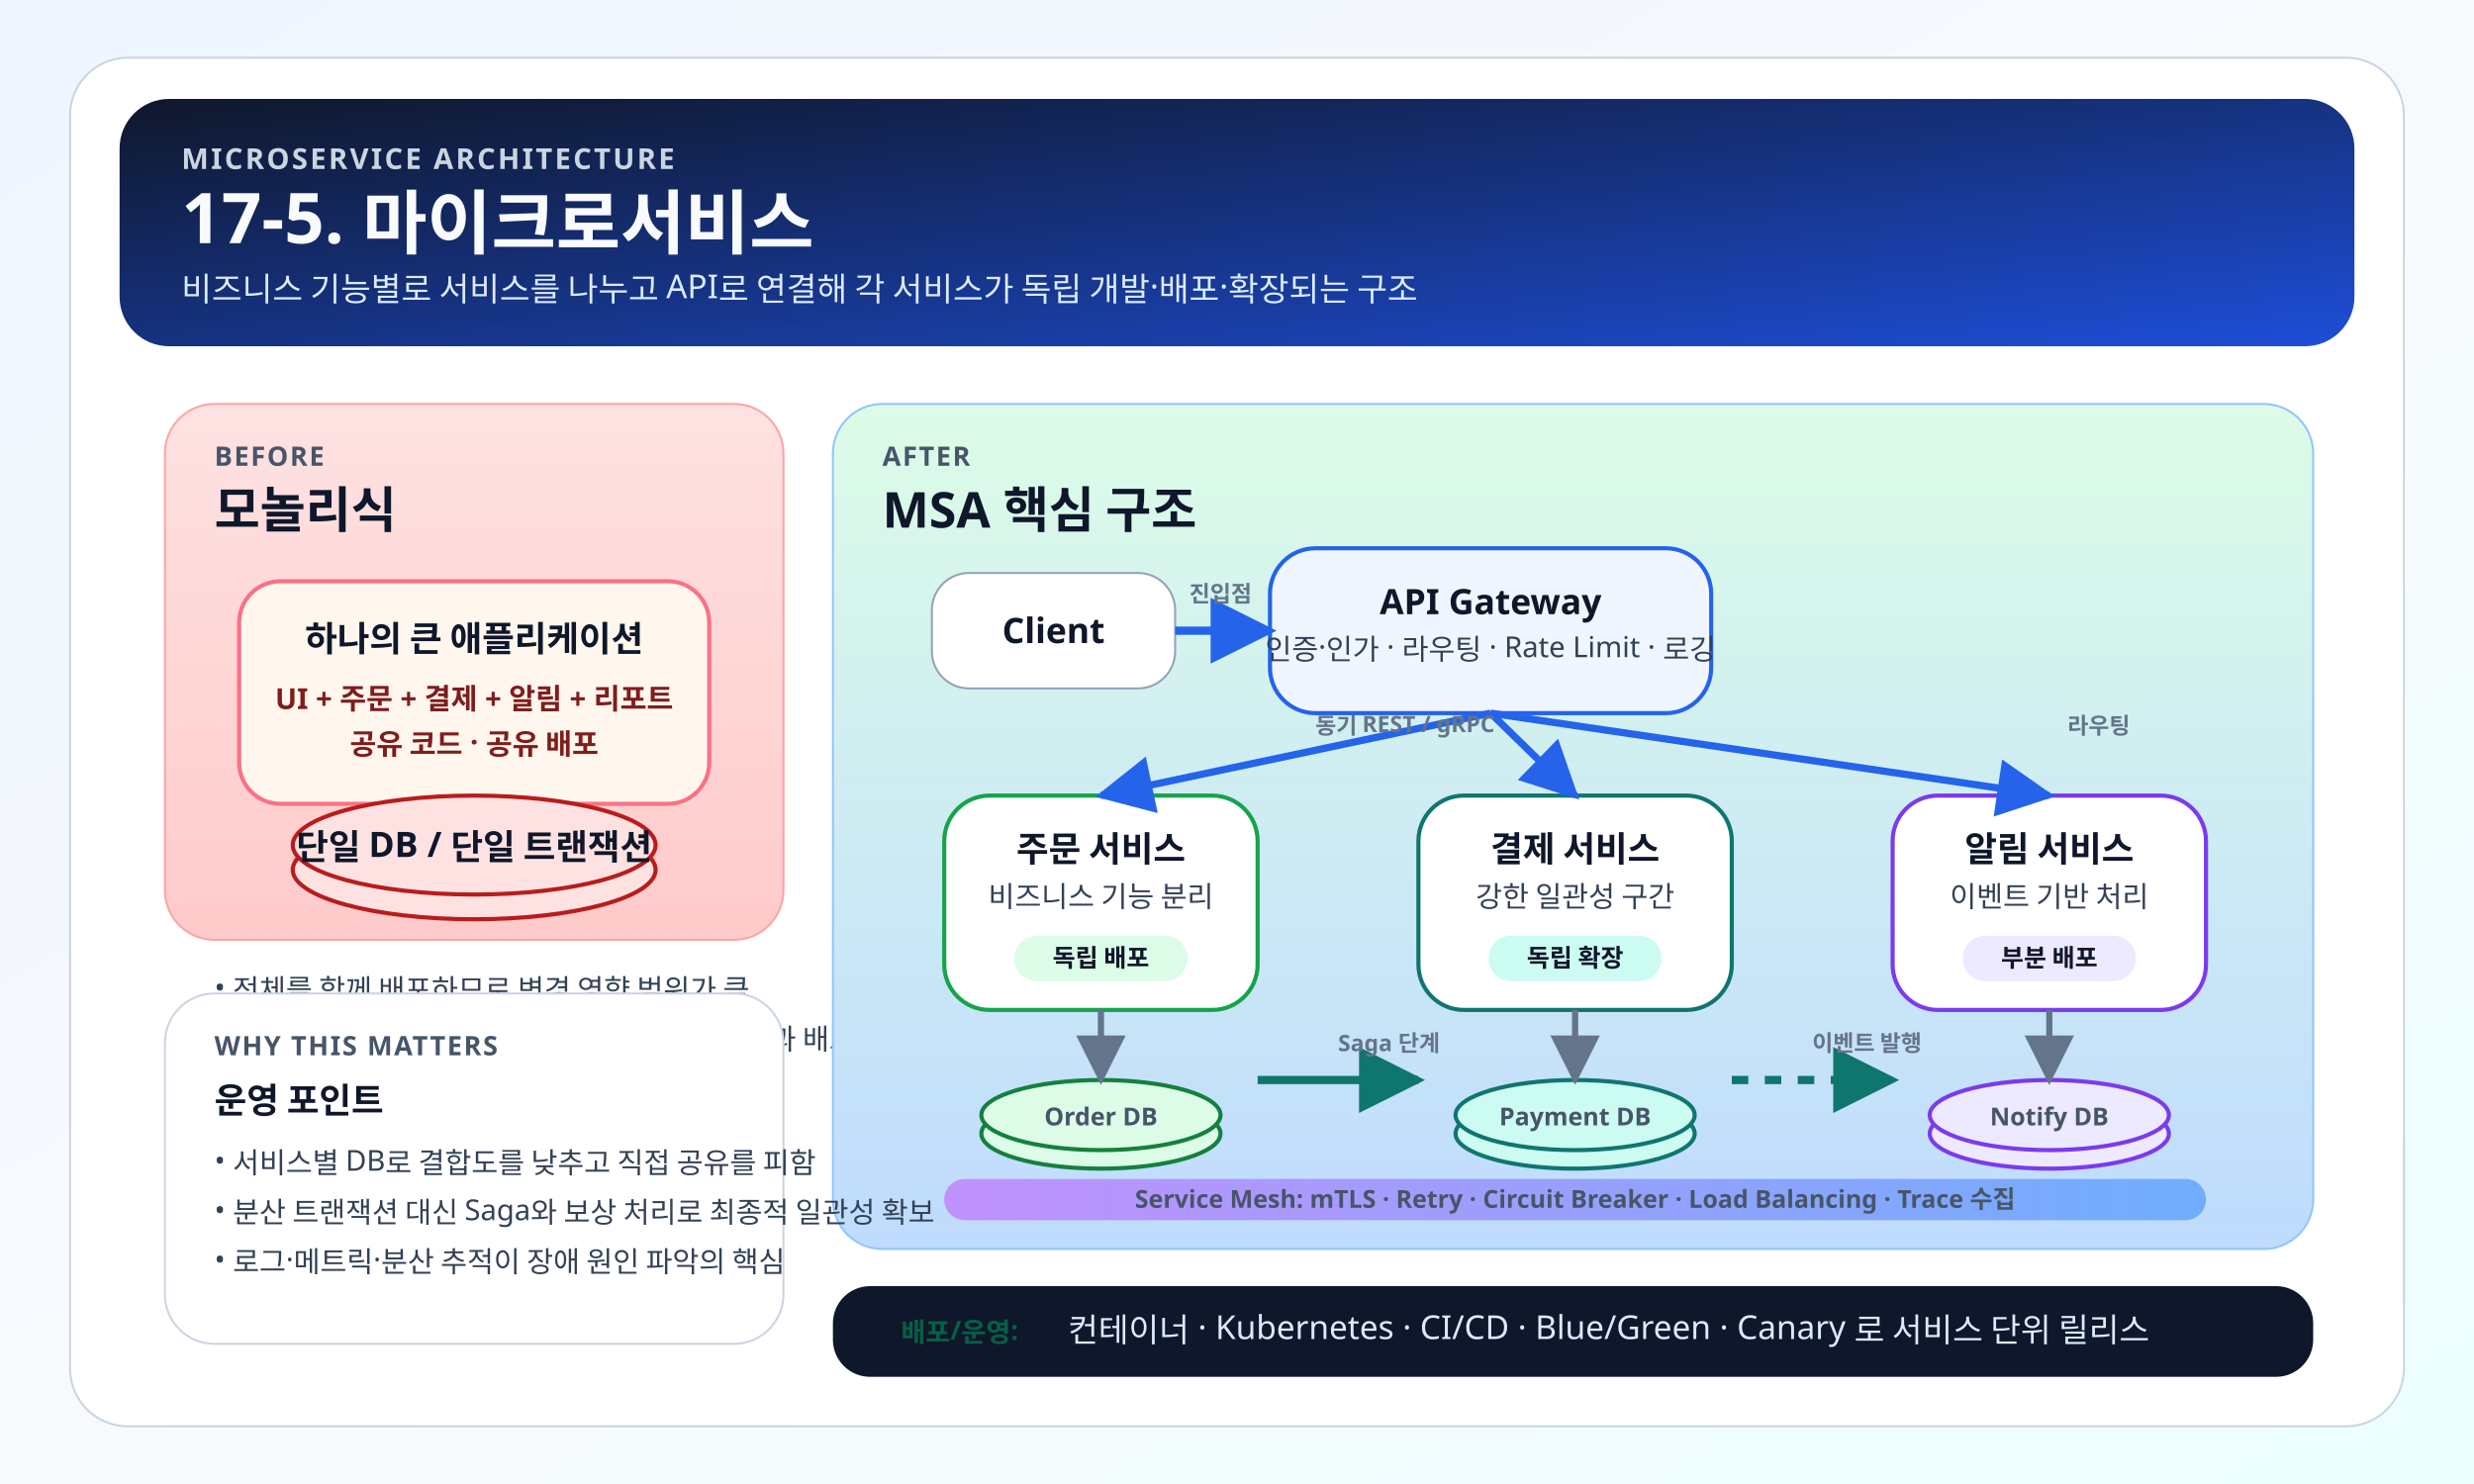
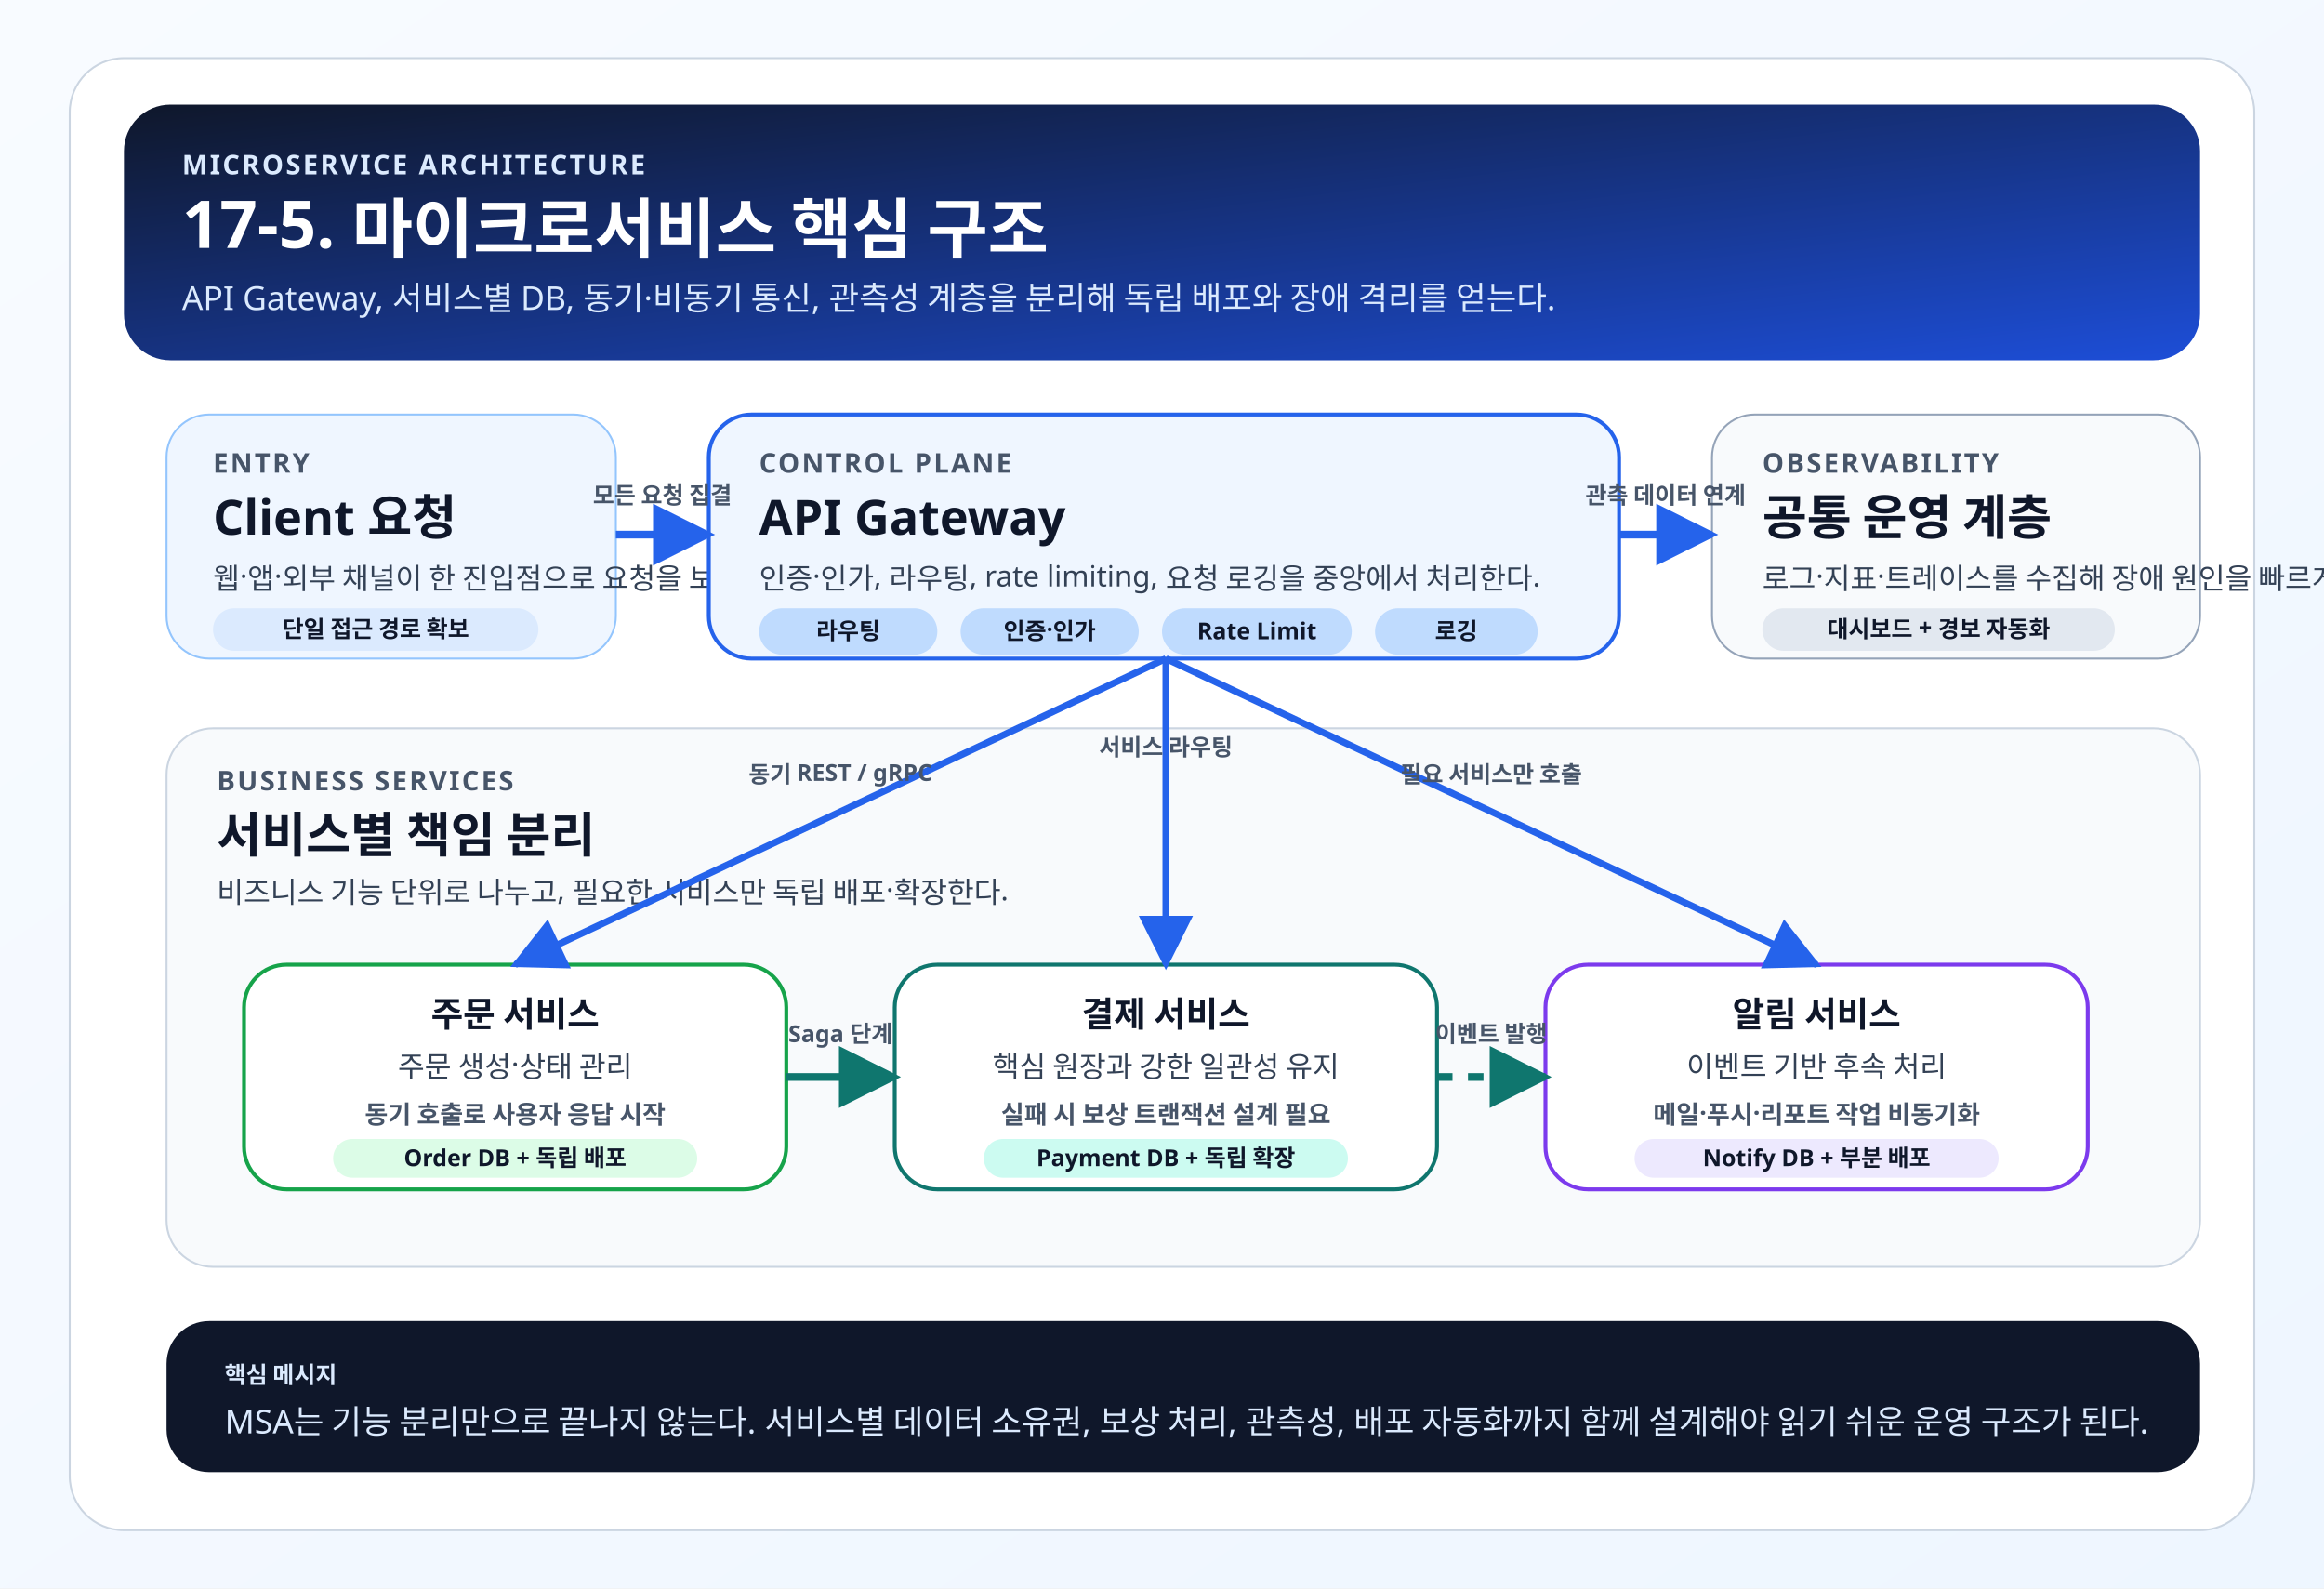
- <svg xmlns="http://www.w3.org/2000/svg" width="1200" height="720" viewBox="0 0 1200 720" role="img" aria-labelledby="title desc">
+ <svg xmlns="http://www.w3.org/2000/svg" width="1200" height="820" viewBox="0 0 1200 820" role="img" aria-labelledby="title desc">
  <defs>
    <linearGradient id="bg" x1="0" y1="0" x2="1" y2="1">
-       <stop offset="0%" stop-color="#eff6ff" />
-       <stop offset="55%" stop-color="#f8fafc" />
-       <stop offset="100%" stop-color="#ecfeff" />
+       <stop offset="0%" stop-color="#f8fbff" />
+       <stop offset="100%" stop-color="#eef6ff" />
    </linearGradient>
    <linearGradient id="hero" x1="0" y1="0" x2="1" y2="1">
      <stop offset="0%" stop-color="#0f172a" />
      <stop offset="100%" stop-color="#1d4ed8" />
-     </linearGradient>
-     <linearGradient id="monoGrad" x1="0" y1="0" x2="0" y2="1">
-       <stop offset="0%" stop-color="#fee2e2" />
-       <stop offset="100%" stop-color="#fecaca" />
-     </linearGradient>
-     <linearGradient id="msaGrad" x1="0" y1="0" x2="0" y2="1">
-       <stop offset="0%" stop-color="#dcfce7" />
-       <stop offset="100%" stop-color="#bfdbfe" />
-     </linearGradient>
-     <linearGradient id="meshGrad" x1="0" y1="0" x2="1" y2="0">
-       <stop offset="0%" stop-color="#c084fc" />
-       <stop offset="100%" stop-color="#60a5fa" />
    </linearGradient>
    <marker id="arrowBlue" viewBox="0 0 10 10" refX="9" refY="5" markerWidth="8" markerHeight="8" orient="auto">
      <path d="M 0 0 L 10 5 L 0 10 z" fill="#2563eb" />
    </marker>
    <marker id="arrowTeal" viewBox="0 0 10 10" refX="9" refY="5" markerWidth="8" markerHeight="8" orient="auto">
      <path d="M 0 0 L 10 5 L 0 10 z" fill="#0f766e" />
    </marker>
-     <marker id="arrowGray" viewBox="0 0 10 10" refX="9" refY="5" markerWidth="8" markerHeight="8" orient="auto">
-       <path d="M 0 0 L 10 5 L 0 10 z" fill="#64748b" />
-     </marker>
    <style>
-       text { font-family: 'Pretendard','Noto Sans KR',sans-serif; }
-       .eyebrow { font-size: 14px; font-weight: 700; fill: #cbd5e1; letter-spacing: 0.08em; }
-       .title { font-size: 34px; font-weight: 800; fill: #f8fafc; }
-       .subtitle { font-size: 16px; font-weight: 500; fill: #dbeafe; }
-       .section { font-size: 13px; font-weight: 800; fill: #475569; letter-spacing: 0.06em; }
-       .h2 { font-size: 24px; font-weight: 800; fill: #0f172a; }
-       .h3 { font-size: 17px; font-weight: 800; fill: #0f172a; }
-       .body { font-size: 14px; font-weight: 500; fill: #334155; }
-       .small { font-size: 12px; font-weight: 600; fill: #475569; }
-       .tiny { font-size: 11px; font-weight: 700; fill: #64748b; }
-       .monoText { font-size: 14px; font-weight: 600; fill: #7f1d1d; }
-       .good { font-size: 13px; font-weight: 700; fill: #065f46; }
-       .capsule { font-size: 12px; font-weight: 800; fill: #0f172a; }
+       text { font-family: 'Pretendard', 'Noto Sans KR', sans-serif; }
+       .eyebrow { font-size: 14px; font-weight: 700; fill: #dbeafe; letter-spacing: 0.08em; }
+       .title { font-size: 34px; font-weight: 800; fill: #ffffff; }
+       .subtitle { font-size: 17px; font-weight: 500; fill: #dbeafe; }
+       .section { font-size: 14px; font-weight: 800; fill: #475569; letter-spacing: 0.08em; }
+       .h2 { font-size: 25px; font-weight: 800; fill: #0f172a; }
+       .h3 { font-size: 18px; font-weight: 800; fill: #0f172a; }
+       .body { font-size: 15px; font-weight: 500; fill: #334155; }
+       .small { font-size: 13px; font-weight: 700; fill: #475569; }
+       .tiny { font-size: 12px; font-weight: 700; fill: #475569; }
+       .chip { font-size: 12px; font-weight: 800; fill: #0f172a; }
+       .heroChip { font-size: 12px; font-weight: 700; fill: #dbeafe; }
    </style>
  </defs>
-   <rect width="1200" height="720" fill="url(#bg)" />
-   <rect x="34" y="28" width="1132" height="664" rx="28" fill="#ffffff" stroke="#cbd5e1" />
-   <rect x="58" y="48" width="1084" height="120" rx="24" fill="url(#hero)" />
-   <text class="eyebrow" x="88" y="82">MICROSERVICE ARCHITECTURE</text>
-   <text class="title" x="88" y="118">17-5. 마이크로서비스</text>
-   <text class="subtitle" x="88" y="146">비즈니스 기능별로 서비스를 나누고 API로 연결해 각 서비스가 독립 개발·배포·확장되는 구조</text>
-   <rect x="80" y="196" width="300" height="260" rx="24" fill="url(#monoGrad)" stroke="#fca5a5" />
-   <text class="section" x="104" y="226">BEFORE</text>
-   <text class="h2" x="104" y="256">모놀리식</text>
-   <rect x="116" y="282" width="228" height="108" rx="20" fill="#fff7ed" stroke="#fb7185" stroke-width="2" />
-   <text class="h3" x="230" y="316" text-anchor="middle">하나의 큰 애플리케이션</text>
-   <text class="monoText" x="230" y="344" text-anchor="middle">UI + 주문 + 결제 + 알림 + 리포트</text>
-   <text class="monoText" x="230" y="366" text-anchor="middle">공유 코드 · 공유 배포</text>
-   <ellipse cx="230" cy="416" rx="88" ry="24" fill="#7f1d1d" opacity="0.1" />
-   <ellipse cx="230" cy="422" rx="88" ry="24" fill="#fee2e2" stroke="#b91c1c" stroke-width="2" />
-   <ellipse cx="230" cy="410" rx="88" ry="24" fill="#fee2e2" stroke="#b91c1c" stroke-width="2" />
-   <text class="h3" x="230" y="417" text-anchor="middle">단일 DB / 단일 트랜잭션</text>
-   <text class="body" x="104" y="484">• 전체를 함께 배포하므로 변경 영향 범위가 큼</text>
-   <text class="body" x="104" y="508">• 초기 개발은 단순하지만 규모가 커질수록 충돌과 배포 위험 증가</text>
-   <rect x="404" y="196" width="718" height="410" rx="24" fill="url(#msaGrad)" stroke="#93c5fd" />
-   <text class="section" x="428" y="226">AFTER</text>
-   <text class="h2" x="428" y="256">MSA 핵심 구조</text>
-   <rect x="452" y="278" width="118" height="56" rx="18" fill="#ffffff" stroke="#94a3b8" />
-   <text class="h3" x="511" y="312" text-anchor="middle">Client</text>
-   <rect x="616" y="266" width="214" height="80" rx="22" fill="#eff6ff" stroke="#2563eb" stroke-width="2" />
-   <text class="h3" x="723" y="298" text-anchor="middle">API Gateway</text>
-   <text class="body" x="723" y="320" text-anchor="middle">인증·인가 · 라우팅 · Rate Limit · 로깅</text>
-   <line x1="570" y1="306" x2="616" y2="306" stroke="#2563eb" stroke-width="4" marker-end="url(#arrowBlue)" />
-   <text class="tiny" x="592" y="292" text-anchor="middle">진입점</text>
-   <rect x="458" y="386" width="152" height="104" rx="22" fill="#ffffff" stroke="#16a34a" stroke-width="2" />
-   <text class="h3" x="534" y="418" text-anchor="middle">주문 서비스</text>
-   <text class="body" x="534" y="440" text-anchor="middle">비즈니스 기능 분리</text>
-   <rect x="492" y="454" width="84" height="22" rx="11" fill="#dcfce7" />
-   <text class="capsule" x="534" y="469" text-anchor="middle">독립 배포</text>
-   <rect x="688" y="386" width="152" height="104" rx="22" fill="#ffffff" stroke="#0f766e" stroke-width="2" />
-   <text class="h3" x="764" y="418" text-anchor="middle">결제 서비스</text>
-   <text class="body" x="764" y="440" text-anchor="middle">강한 일관성 구간</text>
-   <rect x="722" y="454" width="84" height="22" rx="11" fill="#ccfbf1" />
-   <text class="capsule" x="764" y="469" text-anchor="middle">독립 확장</text>
-   <rect x="918" y="386" width="152" height="104" rx="22" fill="#ffffff" stroke="#7c3aed" stroke-width="2" />
-   <text class="h3" x="994" y="418" text-anchor="middle">알림 서비스</text>
-   <text class="body" x="994" y="440" text-anchor="middle">이벤트 기반 처리</text>
-   <rect x="952" y="454" width="84" height="22" rx="11" fill="#ede9fe" />
-   <text class="capsule" x="994" y="469" text-anchor="middle">부분 배포</text>
-   <line x1="723" y1="346" x2="534" y2="386" stroke="#2563eb" stroke-width="3.5" marker-end="url(#arrowBlue)" />
-   <line x1="723" y1="346" x2="764" y2="386" stroke="#2563eb" stroke-width="3.5" marker-end="url(#arrowBlue)" />
-   <line x1="723" y1="346" x2="994" y2="386" stroke="#2563eb" stroke-width="3.5" marker-end="url(#arrowBlue)" />
-   <text class="tiny" x="638" y="356">동기 REST / gRPC</text>
-   <text class="tiny" x="1018" y="356" text-anchor="middle">라우팅</text>
-   <line x1="610" y1="524" x2="688" y2="524" stroke="#0f766e" stroke-width="4" marker-end="url(#arrowTeal)" />
-   <line x1="840" y1="524" x2="918" y2="524" stroke="#0f766e" stroke-width="4" stroke-dasharray="8 8" marker-end="url(#arrowTeal)" />
-   <text class="tiny" x="649" y="510">Saga 단계</text>
-   <text class="tiny" x="879" y="510">이벤트 발행</text>
-   <ellipse cx="534" cy="550" rx="58" ry="17" fill="#dcfce7" stroke="#15803d" stroke-width="2" />
-   <ellipse cx="534" cy="541" rx="58" ry="17" fill="#dcfce7" stroke="#15803d" stroke-width="2" />
-   <text class="small" x="534" y="546" text-anchor="middle">Order DB</text>
-   <ellipse cx="764" cy="550" rx="58" ry="17" fill="#ccfbf1" stroke="#0f766e" stroke-width="2" />
-   <ellipse cx="764" cy="541" rx="58" ry="17" fill="#ccfbf1" stroke="#0f766e" stroke-width="2" />
-   <text class="small" x="764" y="546" text-anchor="middle">Payment DB</text>
-   <ellipse cx="994" cy="550" rx="58" ry="17" fill="#ede9fe" stroke="#7c3aed" stroke-width="2" />
-   <ellipse cx="994" cy="541" rx="58" ry="17" fill="#ede9fe" stroke="#7c3aed" stroke-width="2" />
-   <text class="small" x="994" y="546" text-anchor="middle">Notify DB</text>
-   <line x1="534" y1="490" x2="534" y2="524" stroke="#64748b" stroke-width="3" marker-end="url(#arrowGray)" />
-   <line x1="764" y1="490" x2="764" y2="524" stroke="#64748b" stroke-width="3" marker-end="url(#arrowGray)" />
-   <line x1="994" y1="490" x2="994" y2="524" stroke="#64748b" stroke-width="3" marker-end="url(#arrowGray)" />
-   <rect x="458" y="572" width="612" height="20" rx="10" fill="url(#meshGrad)" opacity="0.85" />
-   <text class="small" x="764" y="586" text-anchor="middle">Service Mesh: mTLS · Retry · Circuit Breaker · Load Balancing · Trace 수집</text>
-   <rect x="80" y="482" width="300" height="170" rx="24" fill="#ffffff" stroke="#cbd5e1" />
-   <text class="section" x="104" y="512">WHY THIS MATTERS</text>
-   <text class="h3" x="104" y="540">운영 포인트</text>
-   <text class="body" x="104" y="568">• 서비스별 DB로 결합도를 낮추고 직접 공유를 피함</text>
-   <text class="body" x="104" y="592">• 분산 트랜잭션 대신 Saga와 보상 처리로 최종적 일관성 확보</text>
-   <text class="body" x="104" y="616">• 로그·메트릭·분산 추적이 장애 원인 파악의 핵심</text>
-   <rect x="404" y="624" width="718" height="44" rx="18" fill="#0f172a" />
-   <text class="good" x="437" y="651">배포/운영:</text>
-   <text class="subtitle" x="518" y="651">컨테이너 · Kubernetes · CI/CD · Blue/Green · Canary 로 서비스 단위 릴리스</text>
+   <rect width="1200" height="820" fill="url(#bg)" />
+   <rect x="36" y="30" width="1128" height="760" rx="28" fill="#ffffff" stroke="#cbd5e1" />
+   <rect x="64" y="54" width="1072" height="132" rx="24" fill="url(#hero)" />
+   <text class="eyebrow" x="94" y="90">MICROSERVICE ARCHITECTURE</text>
+   <text class="title" x="94" y="128">17-5. 마이크로서비스 핵심 구조</text>
+   <text class="subtitle" x="94" y="160">API Gateway, 서비스별 DB, 동기·비동기 통신, 관측성 계층을 분리해 독립 배포와 장애 격리를 얻는다.</text>
+   <rect x="86" y="214" width="232" height="126" rx="22" fill="#eff6ff" stroke="#93c5fd" />
+   <text class="section" x="110" y="244">ENTRY</text>
+   <text class="h2" x="110" y="276">Client 요청</text>
+   <text class="body" x="110" y="304">웹·앱·외부 채널이 한 진입점으로 요청을 보낸다.</text>
+   <rect x="110" y="314" width="168" height="22" rx="11" fill="#dbeafe" />
+   <text class="chip" x="194" y="329" text-anchor="middle">단일 접근 경로 확보</text>
+   <rect x="366" y="214" width="470" height="126" rx="22" fill="#eff6ff" stroke="#2563eb" stroke-width="2" />
+   <text class="section" x="392" y="244">CONTROL PLANE</text>
+   <text class="h2" x="392" y="276">API Gateway</text>
+   <text class="body" x="392" y="304">인증·인가, 라우팅, rate limiting, 요청 로깅을 중앙에서 처리한다.</text>
+   <rect x="392" y="314" width="92" height="24" rx="12" fill="#bfdbfe" />
+   <text class="chip" x="438" y="330" text-anchor="middle">라우팅</text>
+   <rect x="496" y="314" width="92" height="24" rx="12" fill="#bfdbfe" />
+   <text class="chip" x="542" y="330" text-anchor="middle">인증·인가</text>
+   <rect x="600" y="314" width="98" height="24" rx="12" fill="#bfdbfe" />
+   <text class="chip" x="649" y="330" text-anchor="middle">Rate Limit</text>
+   <rect x="710" y="314" width="84" height="24" rx="12" fill="#bfdbfe" />
+   <text class="chip" x="752" y="330" text-anchor="middle">로깅</text>
+   <rect x="884" y="214" width="252" height="126" rx="22" fill="#f8fafc" stroke="#94a3b8" />
+   <text class="section" x="910" y="244">OBSERVABILITY</text>
+   <text class="h2" x="910" y="276">공통 운영 계층</text>
+   <text class="body" x="910" y="304">로그·지표·트레이스를 수집해 장애 원인을 빠르게 찾는다.</text>
+   <rect x="910" y="314" width="182" height="22" rx="11" fill="#e2e8f0" />
+   <text class="chip" x="1001" y="329" text-anchor="middle">대시보드 + 경보 자동화</text>
+   <line x1="318" y1="276" x2="366" y2="276" stroke="#2563eb" stroke-width="4" marker-end="url(#arrowBlue)" />
+   <line x1="836" y1="276" x2="884" y2="276" stroke="#2563eb" stroke-width="4" marker-end="url(#arrowBlue)" />
+   <text class="tiny" x="342" y="260" text-anchor="middle">모든 요청 집결</text>
+   <text class="tiny" x="860" y="260" text-anchor="middle">관측 데이터 연계</text>
+   <rect x="86" y="376" width="1050" height="278" rx="24" fill="#f8fafc" stroke="#cbd5e1" />
+   <text class="section" x="112" y="408">BUSINESS SERVICES</text>
+   <text class="h2" x="112" y="440">서비스별 책임 분리</text>
+   <text class="body" x="112" y="466">비즈니스 기능 단위로 나누고, 필요한 서비스만 독립 배포·확장한다.</text>
+   <rect x="126" y="498" width="280" height="116" rx="22" fill="#ffffff" stroke="#16a34a" stroke-width="2" />
+   <text class="h3" x="266" y="530" text-anchor="middle">주문 서비스</text>
+   <text class="body" x="266" y="556" text-anchor="middle">주문 생성·상태 관리</text>
+   <text class="small" x="266" y="580" text-anchor="middle">동기 호출로 사용자 응답 시작</text>
+   <rect x="172" y="588" width="188" height="20" rx="10" fill="#dcfce7" />
+   <text class="chip" x="266" y="602" text-anchor="middle">Order DB + 독립 배포</text>
+   <rect x="462" y="498" width="280" height="116" rx="22" fill="#ffffff" stroke="#0f766e" stroke-width="2" />
+   <text class="h3" x="602" y="530" text-anchor="middle">결제 서비스</text>
+   <text class="body" x="602" y="556" text-anchor="middle">핵심 원장과 강한 일관성 유지</text>
+   <text class="small" x="602" y="580" text-anchor="middle">실패 시 보상 트랜잭션 설계 필요</text>
+   <rect x="508" y="588" width="188" height="20" rx="10" fill="#ccfbf1" />
+   <text class="chip" x="602" y="602" text-anchor="middle">Payment DB + 독립 확장</text>
+   <rect x="798" y="498" width="280" height="116" rx="22" fill="#ffffff" stroke="#7c3aed" stroke-width="2" />
+   <text class="h3" x="938" y="530" text-anchor="middle">알림 서비스</text>
+   <text class="body" x="938" y="556" text-anchor="middle">이벤트 기반 후속 처리</text>
+   <text class="small" x="938" y="580" text-anchor="middle">메일·푸시·리포트 작업 비동기화</text>
+   <rect x="844" y="588" width="188" height="20" rx="10" fill="#ede9fe" />
+   <text class="chip" x="938" y="602" text-anchor="middle">Notify DB + 부분 배포</text>
+   <line x1="602" y1="340" x2="266" y2="498" stroke="#2563eb" stroke-width="3.5" marker-end="url(#arrowBlue)" />
+   <line x1="602" y1="340" x2="602" y2="498" stroke="#2563eb" stroke-width="3.5" marker-end="url(#arrowBlue)" />
+   <line x1="602" y1="340" x2="938" y2="498" stroke="#2563eb" stroke-width="3.5" marker-end="url(#arrowBlue)" />
+   <text class="tiny" x="434" y="404" text-anchor="middle">동기 REST / gRPC</text>
+   <text class="tiny" x="602" y="390" text-anchor="middle">서비스 라우팅</text>
+   <text class="tiny" x="770" y="404" text-anchor="middle">필요 서비스만 호출</text>
+   <line x1="406" y1="556" x2="462" y2="556" stroke="#0f766e" stroke-width="4" marker-end="url(#arrowTeal)" />
+   <line x1="742" y1="556" x2="798" y2="556" stroke="#0f766e" stroke-width="4" stroke-dasharray="8 8" marker-end="url(#arrowTeal)" />
+   <text class="tiny" x="434" y="538" text-anchor="middle">Saga 단계</text>
+   <text class="tiny" x="770" y="538" text-anchor="middle">이벤트 발행</text>
+   <rect x="86" y="682" width="1050" height="78" rx="22" fill="#0f172a" />
+   <text class="heroChip" x="116" y="714">핵심 메시지</text>
+   <text class="subtitle" x="116" y="740">MSA는 기능 분리만으로 끝나지 않는다. 서비스별 데이터 소유권, 보상 처리, 관측성, 배포 자동화까지 함께 설계해야 읽기 쉬운 운영 구조가 된다.</text>
</svg>
